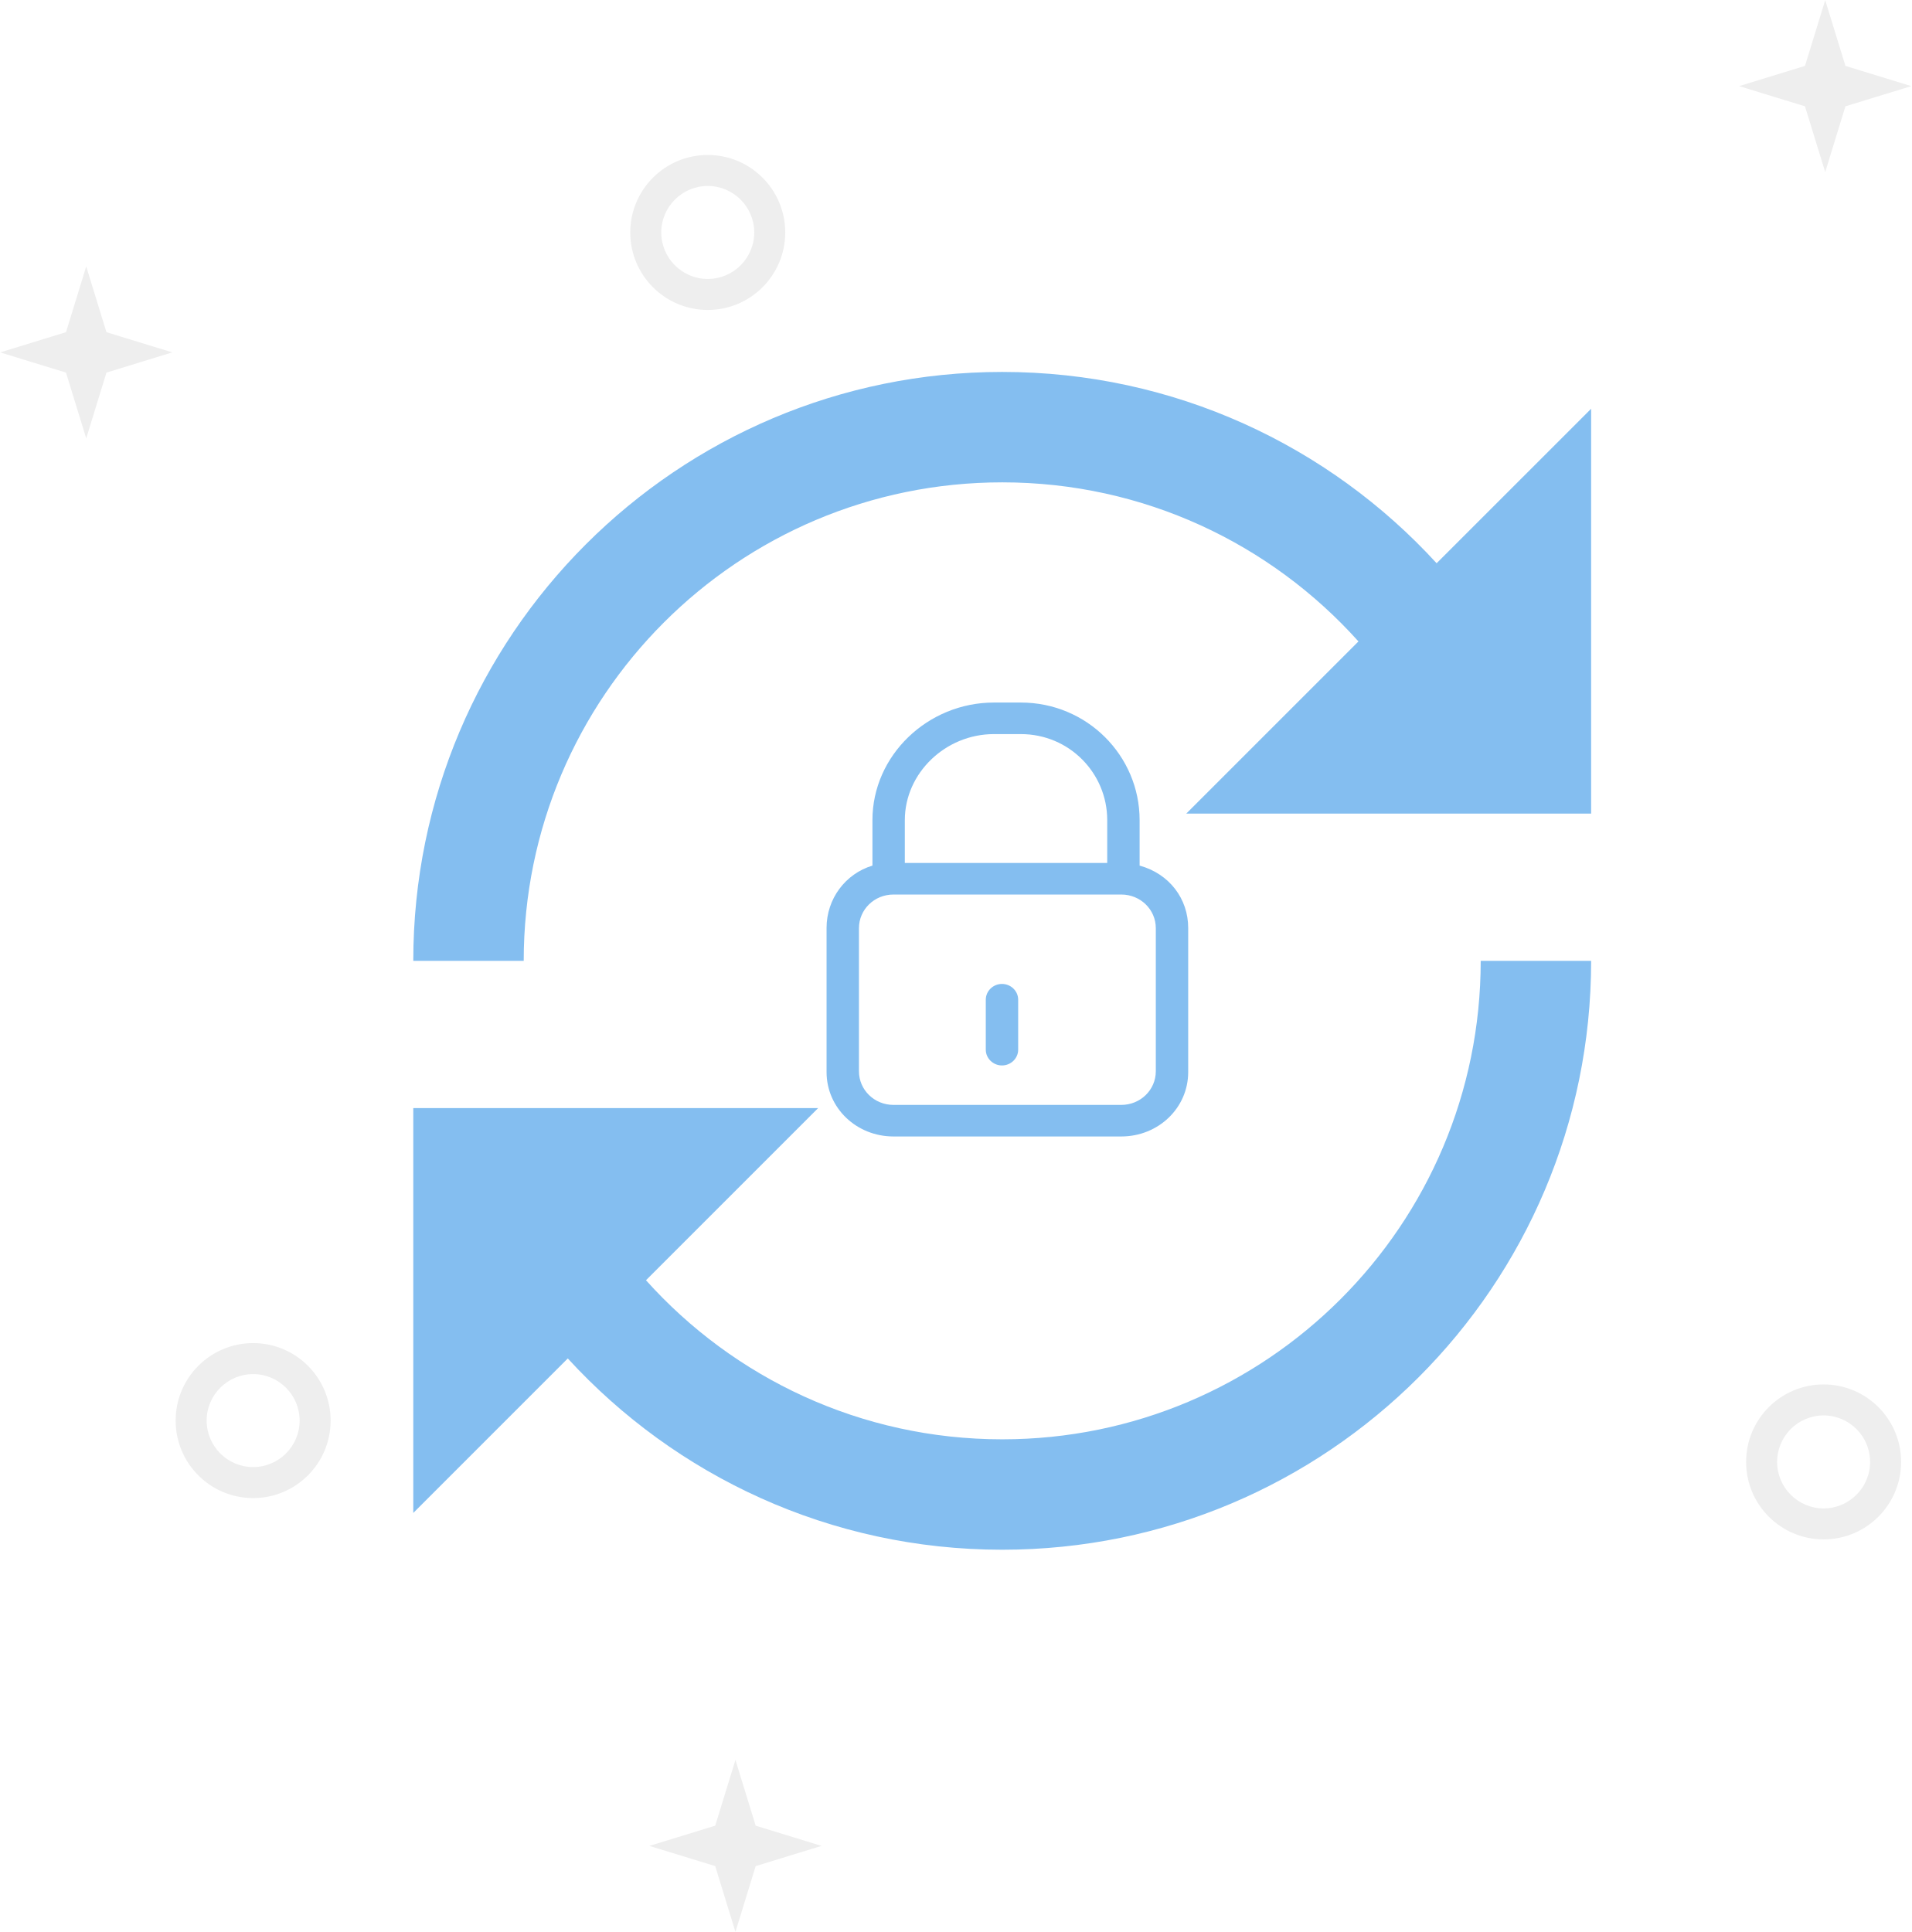
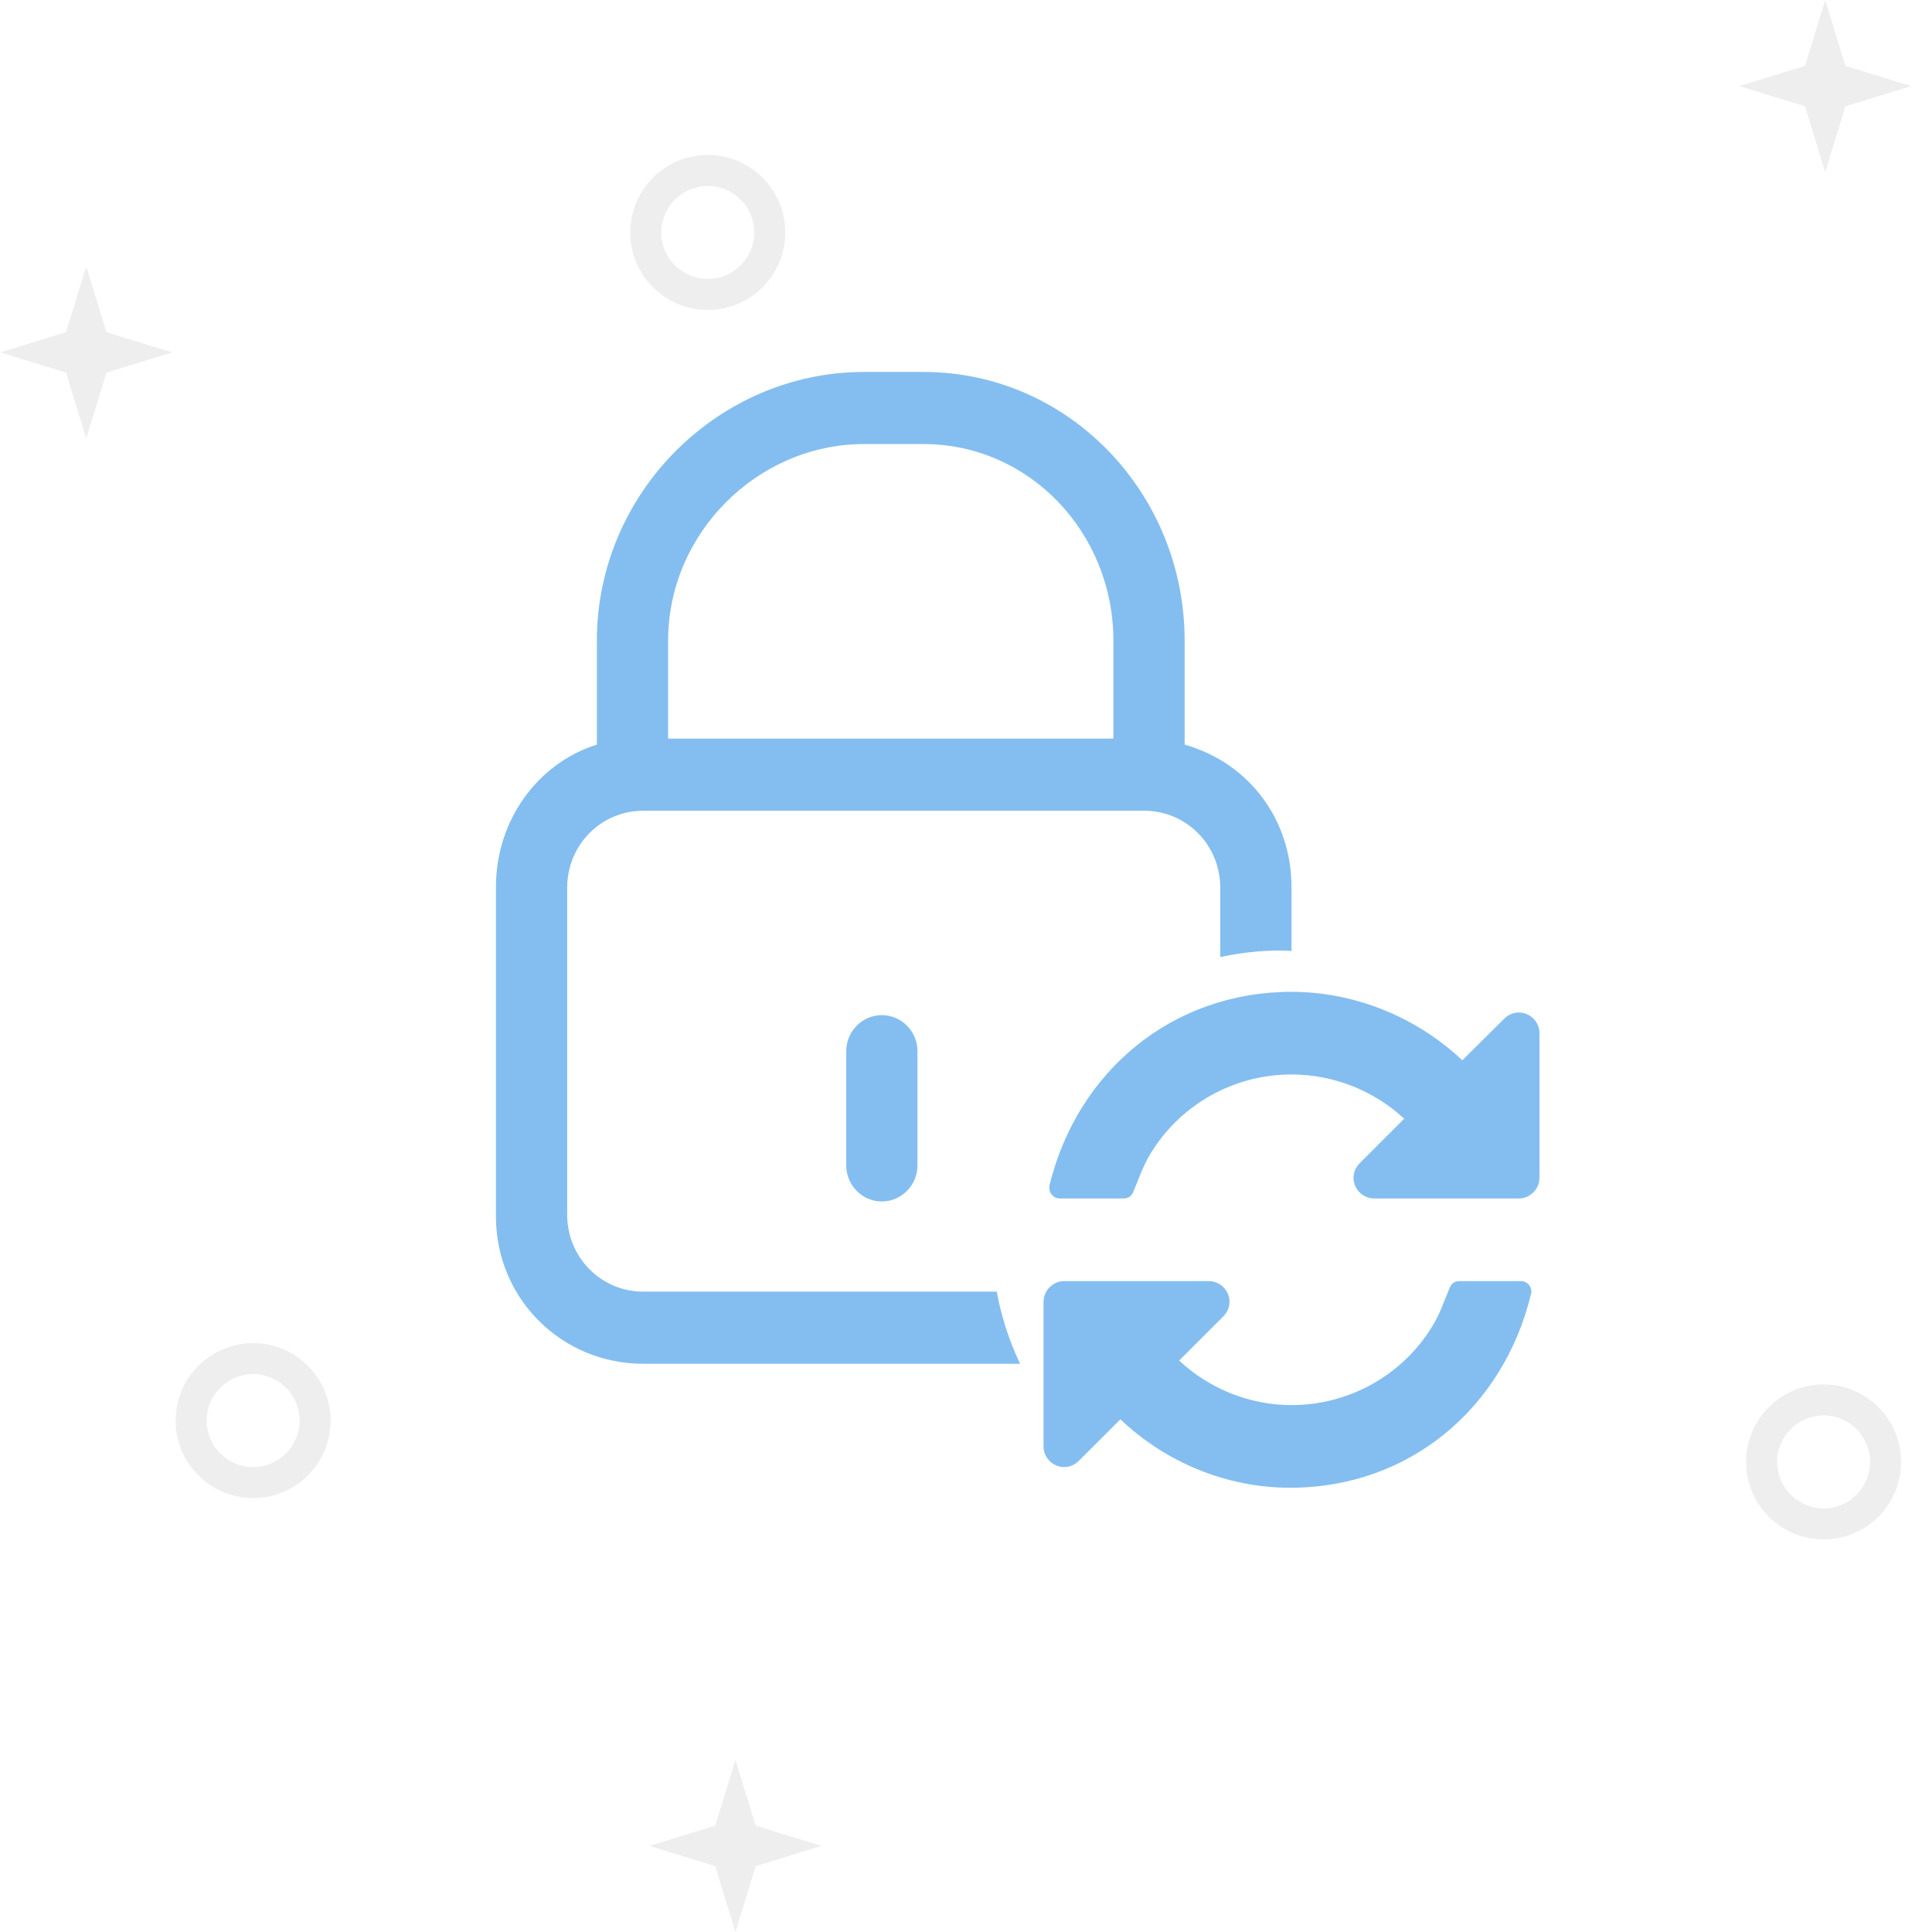
<svg xmlns="http://www.w3.org/2000/svg" version="1.1" x="0px" y="0px" viewBox="0 0 185 187" style="enable-background:new 0 0 185 187;" xml:space="preserve">
  <style type="text/css">
	.st0{enable-background:new    ;}
	.st1{fill:#EEEEEE;}
	.st2{fill:#84BEF0;}
</style>
  <g class="st0">
    <g id="figures">
      <g>
        <path class="st1" d="M68.5,18c2.481,0,4.5,2.019,4.5,4.5S70.981,27,68.5,27S64,24.981,64,22.5S66.019,18,68.5,18 M24.5,133     c2.481,0,4.5,2.019,4.5,4.5s-2.019,4.5-4.5,4.5s-4.5-2.019-4.5-4.5S22.019,133,24.5,133 M176.5,137c2.481,0,4.5,2.019,4.5,4.5     c0,2.481-2.019,4.5-4.5,4.5s-4.5-2.019-4.5-4.5C172,139.019,174.019,137,176.5,137 M176.655,0.013l-1.958,6.366l-6.374,1.956     l6.374,1.955l1.958,6.366l1.958-6.366l6.374-1.955l-6.374-1.956L176.655,0.013L176.655,0.013z M68.5,15     c-4.142,0-7.5,3.358-7.5,7.5c0,4.142,3.358,7.5,7.5,7.5s7.5-3.358,7.5-7.5C76,18.358,72.642,15,68.5,15L68.5,15z M8.345,25.787     l-1.958,6.366l-6.374,1.955l6.374,1.956l1.958,6.366l1.958-6.366l6.374-1.956l-6.374-1.955L8.345,25.787L8.345,25.787z M24.5,130     c-4.142,0-7.5,3.358-7.5,7.5c0,4.142,3.358,7.5,7.5,7.5s7.5-3.358,7.5-7.5C32,133.358,28.642,130,24.5,130L24.5,130z M176.5,134     c-4.142,0-7.5,3.358-7.5,7.5c0,4.142,3.358,7.5,7.5,7.5s7.5-3.358,7.5-7.5C184,137.358,180.642,134,176.5,134L176.5,134z      M71.181,170.344l-1.958,6.366l-6.374,1.956l6.374,1.956l1.958,6.366l1.958-6.366l6.374-1.956l-6.374-1.956L71.181,170.344     L71.181,170.344z" />
      </g>
    </g>
  </g>
  <g class="st0">
    <g id="lock">
      <g>
-         <path class="st2" d="M139.046,54.516C128.625,43.137,113.646,36,97,36c-31.48,0-57,25.52-57,57h10.688     c0-25.578,20.735-46.313,46.313-46.313c13.696,0,26,5.947,34.478,15.397L114.813,78.75H154V39.563L139.046,54.516z M98.806,68     h-2.612c-6.399,0-11.754,5.116-11.754,11.378v4.404C81.828,84.571,80,86.989,80,89.815v13.949c0,3.487,2.899,6.236,6.478,6.236     h22.045c3.578,0,6.478-2.749,6.478-6.236V89.815c0-2.825-1.828-5.244-4.702-6.033v-4.404C110.298,73.142,105.205,68,98.806,68z      M87.575,79.378c0-4.556,3.944-8.324,8.619-8.324h2.612c4.675,0,8.358,3.767,8.358,8.324v4.149h-19.59V79.378z M111.866,89.84     v13.847c0,1.807-1.489,3.258-3.343,3.258H86.478c-1.854,0-3.343-1.451-3.343-3.258V89.84c0-1.807,1.489-3.258,3.343-3.258h22.045     C110.377,86.582,111.866,88.033,111.866,89.84z M97,139.313c-13.696,0-26-5.947-34.478-15.397l16.665-16.665H40v39.188     l14.954-14.954C65.375,142.863,80.354,150,97,150c31.48,0,57-25.52,57-57h-10.688C143.313,118.578,122.578,139.313,97,139.313z      M96.978,95.236c-0.862,0-1.567,0.687-1.567,1.527v4.836c0,0.84,0.705,1.527,1.567,1.527c0.862,0,1.567-0.687,1.567-1.527v-4.836     C98.545,95.924,97.84,95.236,96.978,95.236z" />
+         <path class="st2" d="M147.219,124h-6c-0.469,0-0.781,0.281-0.938,0.719c-0.531,1.25-0.906,2.438-1.656,3.656     C135.719,133.125,130.563,136,125,136c-4.031,0-7.938-1.562-10.875-4.312l4.281-4.281c0.375-0.375,0.594-0.875,0.594-1.406     c0-1.094-0.906-2-2-2h-14c-1.094,0-2,0.906-2,2v14c0,1.094,0.906,2,2,2c0.531,0,1.031-0.219,1.406-0.594l4.031-4.031     c4.437,4.219,10.344,6.625,16.437,6.625c11.531,0,20.656-7.719,23.313-18.781c0.031-0.063,0.031-0.156,0.031-0.219h0     C148.219,124.469,147.781,124,147.219,124z M62.251,125.018c-4.08,0-7.355-3.316-7.355-7.447V85.92     c0-4.131,3.275-7.447,7.355-7.447h48.498c4.08,0,7.355,3.316,7.355,7.447v6.714C120.007,92.226,121.976,92,124,92     c0.338,0,0.665,0.039,1,0.05v-6.189c0-6.458-4.022-11.985-10.343-13.789V62.007C114.657,47.753,103.451,36,89.373,36h-5.746     c-14.078,0-25.858,11.695-25.858,26.007v10.065C52.023,73.876,48,79.404,48,85.862v31.884C48,125.716,54.378,132,62.251,132     h36.48c-1.041-2.189-1.812-4.525-2.257-6.982H62.251z M64.664,62.007c0-10.415,8.677-19.025,18.963-19.025h5.746     c10.286,0,18.388,8.611,18.388,19.025v9.484H64.664V62.007z M81.903,101.745V112.8c0,1.92,1.551,3.491,3.448,3.491     c1.896,0,3.448-1.571,3.448-3.491v-11.055c0-1.92-1.552-3.491-3.448-3.491C83.454,98.255,81.903,99.826,81.903,101.745z M149,100     c0-1.094-0.906-2-2-2c-0.531,0-1.031,0.219-1.406,0.594l-4.063,4.031C137.094,98.438,131.125,96,125,96     c-11.531,0-20.75,7.688-23.438,18.781V115c0,0.531,0.438,1,1,1h6.219c0.469,0,0.781-0.281,0.938-0.719     c0.531-1.25,0.906-2.437,1.656-3.656c2.906-4.75,8.063-7.625,13.625-7.625c4.031,0,7.938,1.531,10.906,4.281l-4.313,4.312     C131.219,112.969,131,113.469,131,114c0,1.094,0.906,2,2,2h14c1.094,0,2-0.906,2-2L149,100L149,100z" />
      </g>
    </g>
  </g>
</svg>
